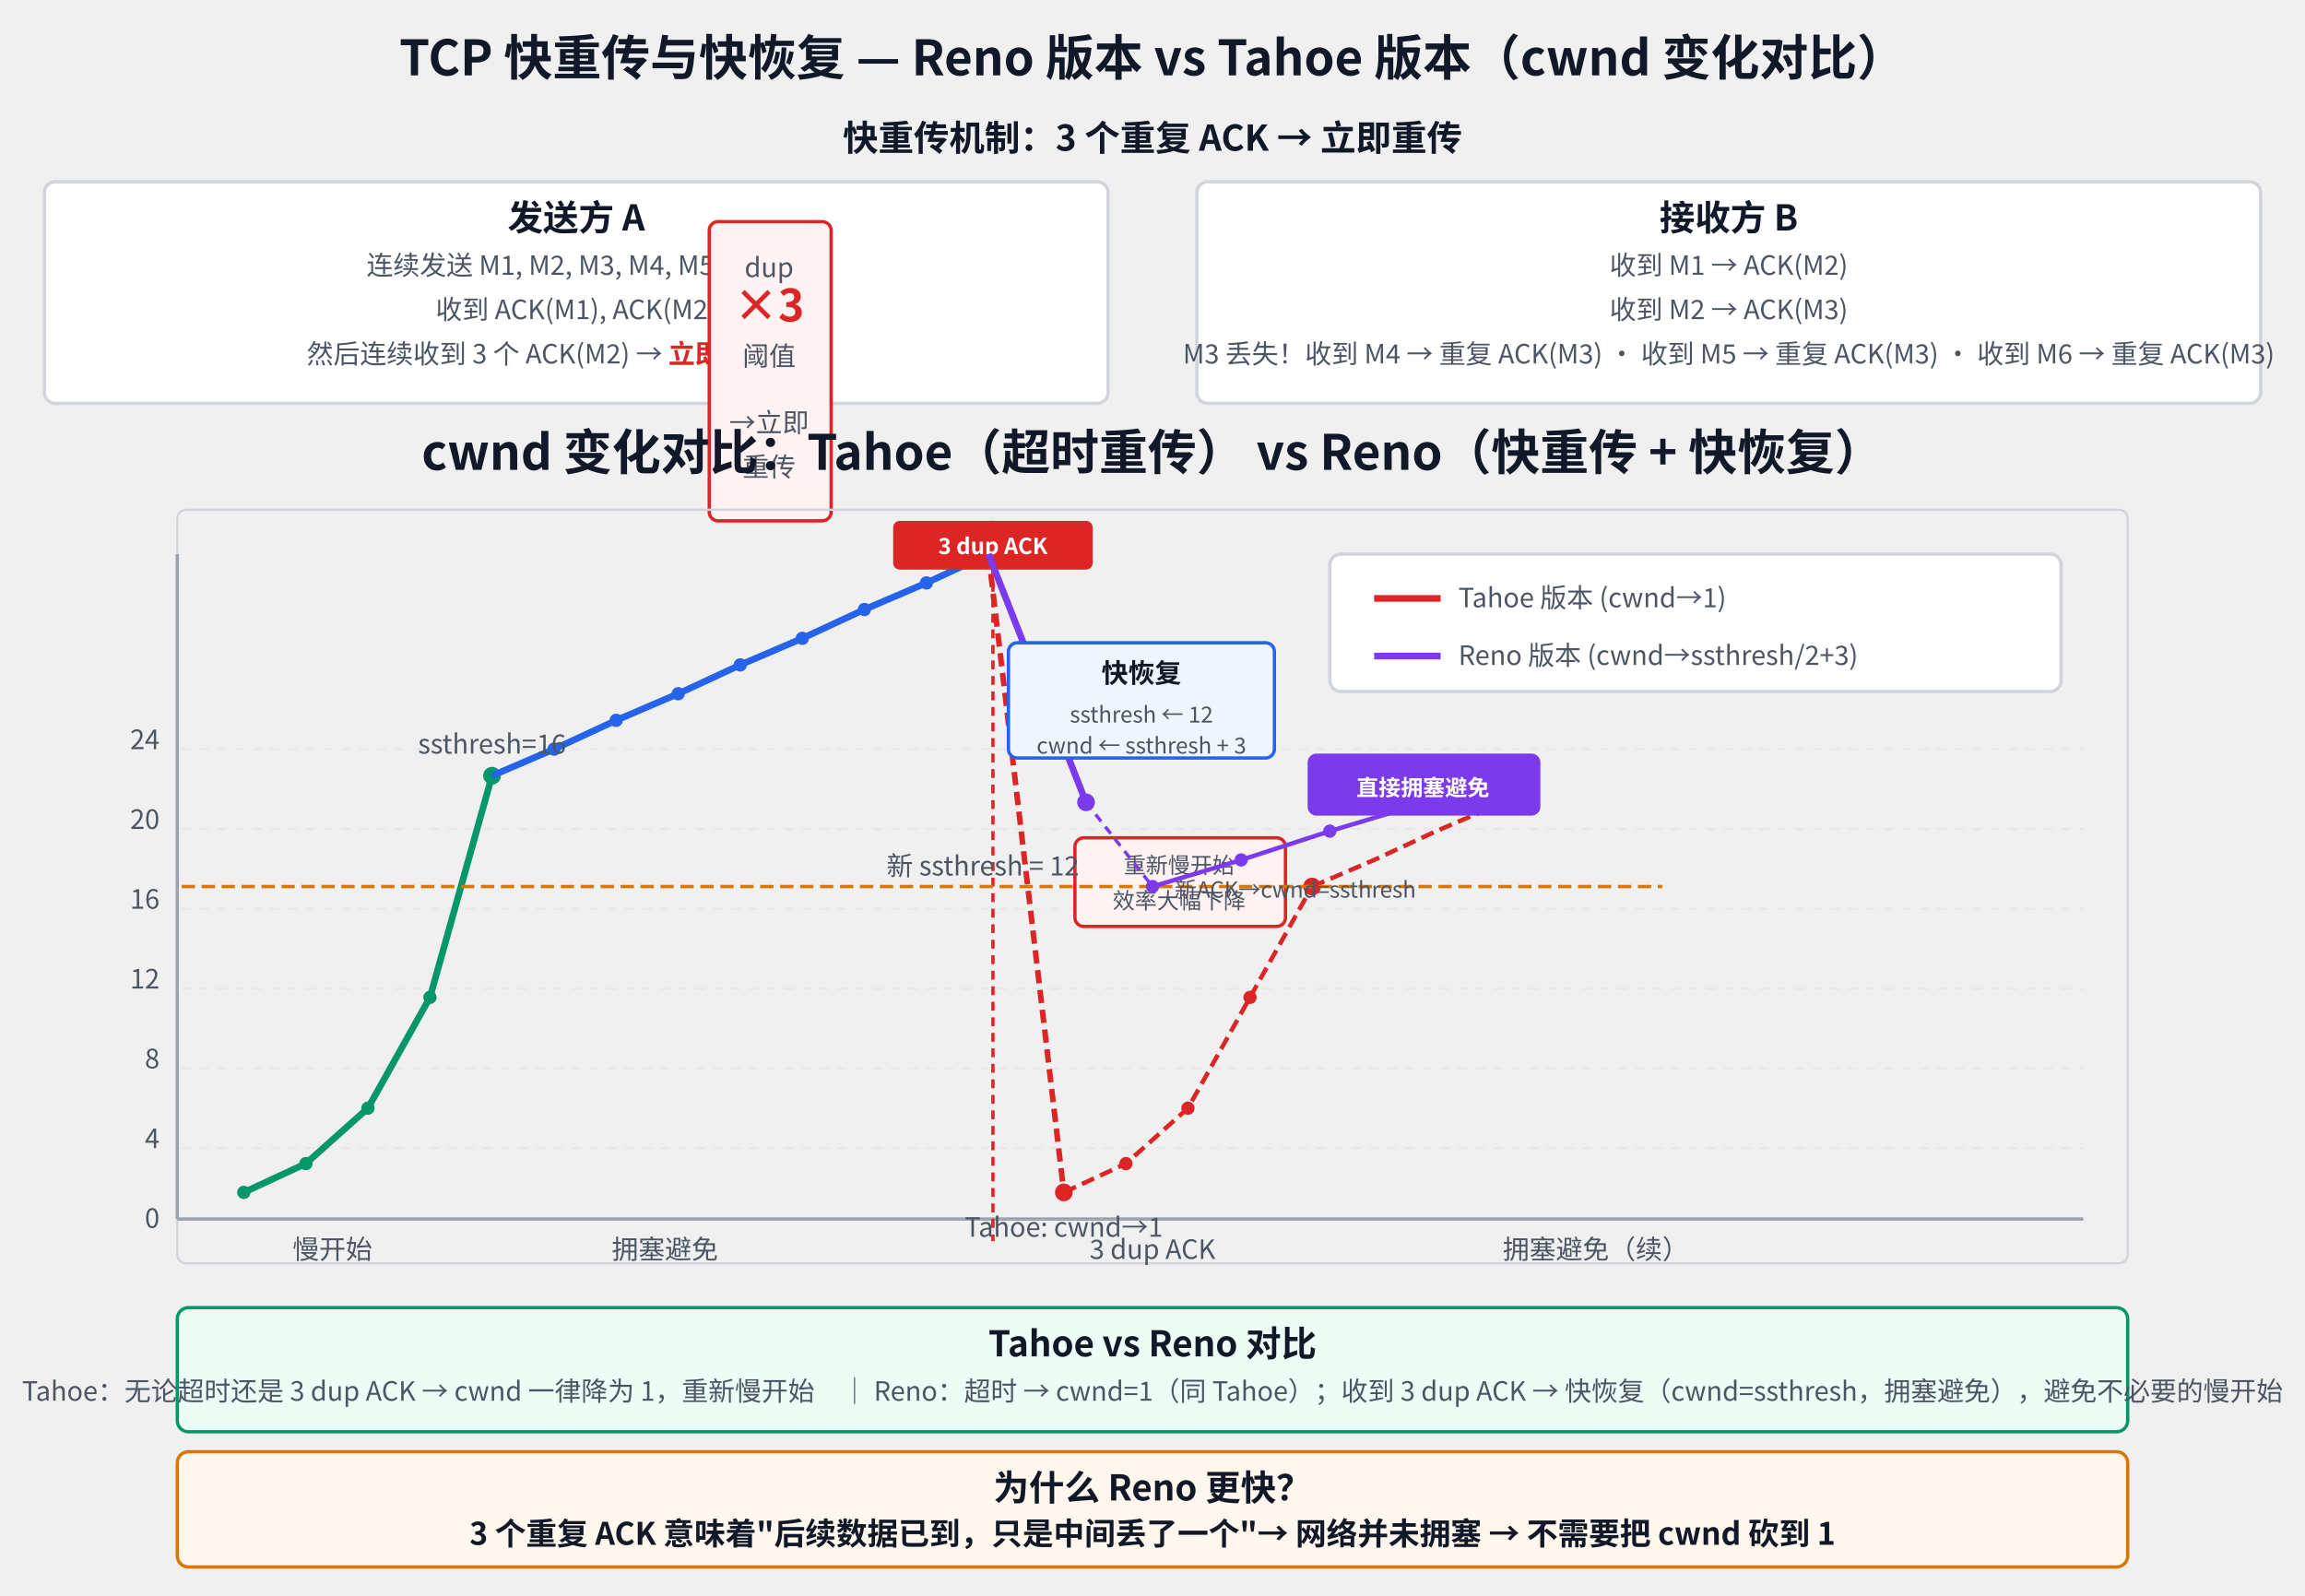
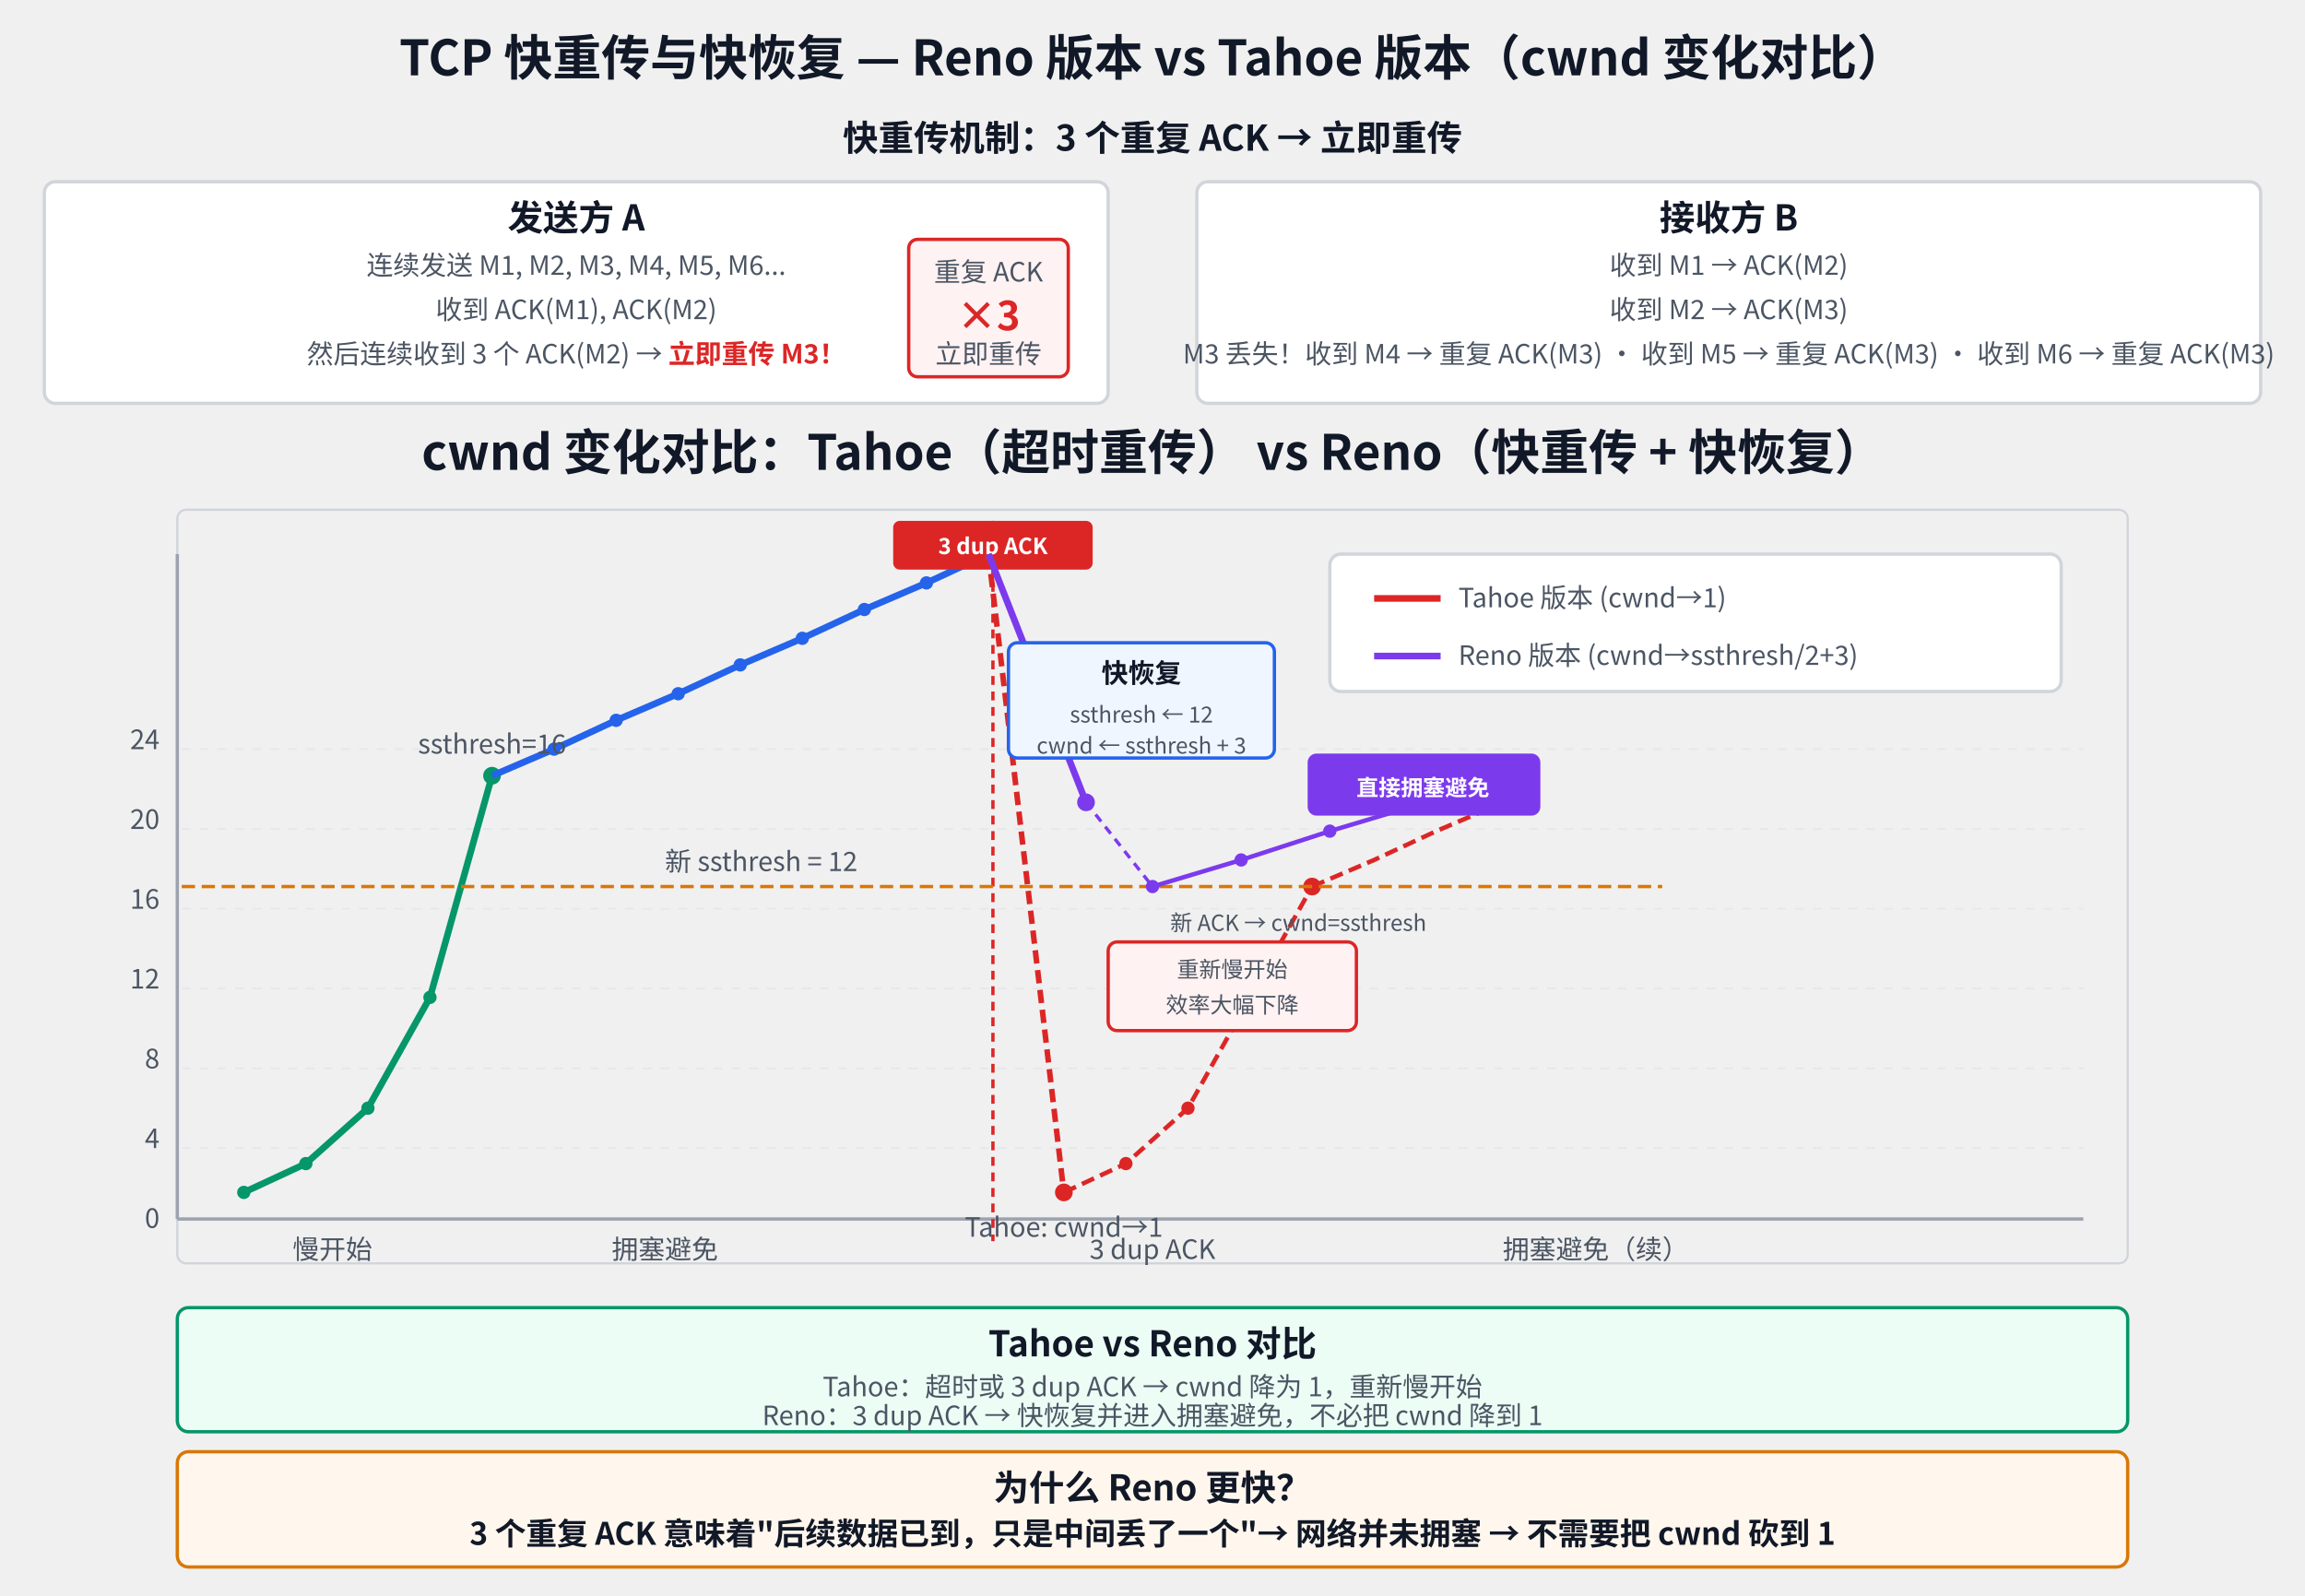
<svg xmlns="http://www.w3.org/2000/svg" width="1040" height="720" viewBox="0 0 1040 720" role="img">
  <style>/* paired-theme-canvas */
svg{background:#f8fafc}
@media(prefers-color-scheme:dark){svg{background:#0b1020}}

    :root{color-scheme:light dark}
    text{font-family:"Microsoft YaHei","Noto Sans CJK SC",Arial,sans-serif}
    .t{font-size:22px;font-weight:700;fill:#111827}
    .sh{font-size:16px;font-weight:700;fill:#111827}
    .ss{font-size:12px;fill:#4b5563}
    .sm{font-size:14px;font-weight:700;fill:#111827}
    .sw{font-size:13px;font-weight:700;fill:#fff}
    .box{fill:#fff;stroke:#d1d5db;stroke-width:1.5}
    .axis{stroke:#9ca3af;stroke-width:1.5}
    .grid{stroke:#e5e7eb;stroke-width:0.8;stroke-dasharray:4,4}
    .f-blue{fill:#eff6ff;stroke:#2563eb;stroke-width:1.5}
    .f-green{fill:#ecfdf5;stroke:#059669;stroke-width:1.5}
    .f-red{fill:#fef2f2;stroke:#dc2626;stroke-width:1.5}
    .f-amber{fill:#fff7ed;stroke:#d97706;stroke-width:1.5}
    .tag-b{fill:#2563eb}
    .tag-g{fill:#059669}
    .tag-r{fill:#dc2626}
    .tag-a{fill:#d97706}
    .tag-p{fill:#7c3aed}
    @media(prefers-color-scheme:dark){
      .t,.sh,.sm{fill:#e5e7eb}
      .ss{fill:#9ca3af}
      .box{fill:#111827;stroke:#374151}
      .axis{stroke:#4b5563}
      .grid{stroke:#1f2937}
      .f-blue{fill:#0f1d33;stroke:#1e40af}
      .f-green{fill:#0a1e14;stroke:#047857}
      .f-red{fill:#2e0a0a;stroke:#991b1b}
      .f-amber{fill:#2a1f06;stroke:#92400e}
      .tag-b{fill:#1d4ed8}
      .tag-g{fill:#047857}
      .tag-r{fill:#b91c1c}
      .tag-a{fill:#b45309}
      .tag-p{fill:#6d28d9}
    }
  </style>
  <text x="520" y="34" text-anchor="middle" class="t">TCP 快重传与快恢复 — Reno 版本 vs Tahoe 版本（cwnd 变化对比）</text>
  <text x="520" y="68" text-anchor="middle" class="sh" fill="#dc2626">快重传机制：3 个重复 ACK → 立即重传</text>
  <rect x="20" y="82" width="480" height="100" rx="5" class="box" />
  <text x="260" y="104" text-anchor="middle" class="sh" fill="#2563eb">发送方 A</text>
  <text x="260" y="124" text-anchor="middle" class="ss">连续发送 M1, M2, M3, M4, M5, M6...</text>
  <text x="260" y="144" text-anchor="middle" class="ss">收到 ACK(M1), ACK(M2)</text>
  <text x="260" y="164" text-anchor="middle" class="ss">然后连续收到 3 个 ACK(M2) → <tspan fill="#dc2626" font-weight="700">立即重传 M3！</tspan>
  </text>
  <rect x="540" y="82" width="480" height="100" rx="5" class="box" />
  <text x="780" y="104" text-anchor="middle" class="sh" fill="#059669">接收方 B</text>
  <text x="780" y="124" text-anchor="middle" class="ss">收到 M1 → ACK(M2)</text>
  <text x="780" y="144" text-anchor="middle" class="ss">收到 M2 → ACK(M3)</text>
  <text x="780" y="164" text-anchor="middle" class="ss">M3 丢失！收到 M4 → 重复 ACK(M3)  ·  收到 M5 → 重复 ACK(M3)  ·  收到 M6 → 重复 ACK(M3)</text>
-   <rect x="320" y="100" width="55" height="135" rx="4" class="f-red" stroke-width="1" />
-   <text x="347" y="125" text-anchor="middle" class="ss">dup</text>
-   <text x="347" y="145" text-anchor="middle" class="sh" style="font-size:20px;fill:#dc2626;">×3</text>
-   <text x="347" y="165" text-anchor="middle" class="ss">阈值</text>
-   <text x="347" y="195" text-anchor="middle" class="ss">→立即</text>
-   <text x="347" y="215" text-anchor="middle" class="ss">重传</text>
+   <rect x="410" y="108" width="72" height="62" rx="4" class="f-red" stroke-width="1" />
+   <text x="446" y="127" text-anchor="middle" class="ss">重复 ACK</text>
+   <text x="446" y="149" text-anchor="middle" class="sh" style="font-size:18px;fill:#dc2626;">×3</text>
+   <text x="446" y="164" text-anchor="middle" class="ss">立即重传</text>
  <text x="520" y="212" text-anchor="middle" class="t">cwnd 变化对比：Tahoe（超时重传） vs Reno（快重传 + 快恢复）</text>
  <rect x="80" y="230" width="880" height="340" rx="4" fill="none" stroke="#d1d5db" stroke-width="1" />
  <line x1="80" y1="550" x2="940" y2="550" class="axis" />
  <line x1="80" y1="250" x2="80" y2="550" class="axis" />
  <text x="72" y="554" text-anchor="end" class="ss">0</text>
  <text x="72" y="518" text-anchor="end" class="ss">4</text>
  <text x="72" y="482" text-anchor="end" class="ss">8</text>
  <text x="72" y="446" text-anchor="end" class="ss">12</text>
  <text x="72" y="410" text-anchor="end" class="ss">16</text>
  <text x="72" y="374" text-anchor="end" class="ss">20</text>
  <text x="72" y="338" text-anchor="end" class="ss">24</text>
  <line x1="82" y1="518" x2="940" y2="518" class="grid" />
  <line x1="82" y1="482" x2="940" y2="482" class="grid" />
  <line x1="82" y1="446" x2="940" y2="446" class="grid" />
  <line x1="82" y1="410" x2="940" y2="410" class="grid" />
  <line x1="82" y1="374" x2="940" y2="374" class="grid" />
  <line x1="82" y1="338" x2="940" y2="338" class="grid" />
  <text x="150" y="568" text-anchor="middle" class="ss">慢开始</text>
  <text x="300" y="568" text-anchor="middle" class="ss">拥塞避免</text>
  <text x="520" y="568" text-anchor="middle" class="ss">3 dup ACK</text>
  <text x="720" y="568" text-anchor="middle" class="ss">拥塞避免（续）</text>
  <rect x="600" y="250" width="330" height="62" rx="5" class="box" />
  <line x1="620" y1="270" x2="650" y2="270" stroke="#dc2626" stroke-width="3" />
  <text x="658" y="274" class="ss">Tahoe 版本 (cwnd→1)</text>
  <line x1="620" y1="296" x2="650" y2="296" stroke="#7c3aed" stroke-width="3" />
  <text x="658" y="300" class="ss">Reno 版本 (cwnd→ssthresh/2+3)</text>
  <polyline points="110,538 138,525 166,500 194,450 222,350" stroke="#059669" stroke-width="3" fill="none" />
  <circle cx="110" cy="538" r="3" fill="#059669" />
  <circle cx="138" cy="525" r="3" fill="#059669" />
  <circle cx="166" cy="500" r="3" fill="#059669" />
  <circle cx="194" cy="450" r="3" fill="#059669" />
  <circle cx="222" cy="350" r="4" fill="#059669" />
  <polyline points="222,350 250,338 278,325 306,313 334,300 362,288 390,275 418,263 446,250" stroke="#2563eb" stroke-width="3" fill="none" />
  <circle cx="250" cy="338" r="3" fill="#2563eb" />
  <circle cx="278" cy="325" r="3" fill="#2563eb" />
  <circle cx="306" cy="313" r="3" fill="#2563eb" />
  <circle cx="334" cy="300" r="3" fill="#2563eb" />
  <circle cx="362" cy="288" r="3" fill="#2563eb" />
  <circle cx="390" cy="275" r="3" fill="#2563eb" />
  <circle cx="418" cy="263" r="3" fill="#2563eb" />
  <circle cx="446" cy="250" r="4" fill="#2563eb" />
  <text x="222" y="340" text-anchor="middle" class="ss" fill="#d97706">ssthresh=16</text>
  <line x1="448" y1="235" x2="448" y2="560" stroke="#dc2626" stroke-width="1.5" stroke-dasharray="4,3" />
  <rect x="403" y="235" width="90" height="22" rx="3" class="tag-r" />
  <text x="448" y="250" text-anchor="middle" class="sw" style="font-size:10px;">3 dup ACK</text>
  <line x1="446" y1="250" x2="480" y2="538" stroke="#dc2626" stroke-width="2.5" stroke-dasharray="6,3" fill="none" />
  <circle cx="480" cy="538" r="4" fill="#dc2626" />
  <text x="480" y="558" text-anchor="middle" class="ss" fill="#dc2626">Tahoe: cwnd→1</text>
  <polyline points="480,538 508,525 536,500 564,450 592,400" stroke="#dc2626" stroke-width="2" fill="none" stroke-dasharray="6,3" />
  <circle cx="508" cy="525" r="3" fill="#dc2626" />
  <circle cx="536" cy="500" r="3" fill="#dc2626" />
  <circle cx="564" cy="450" r="3" fill="#dc2626" />
  <circle cx="592" cy="400" r="4" fill="#dc2626" />
  <polyline points="592,400 620,388 648,375 676,363" stroke="#dc2626" stroke-width="2" fill="none" stroke-dasharray="6,3" />
-   <rect x="485" y="378" width="95" height="40" rx="4" class="f-red" />
-   <text x="532" y="394" text-anchor="middle" class="ss" style="font-size:10px;">重新慢开始</text>
-   <text x="532" y="410" text-anchor="middle" class="ss" style="font-size:10px;">效率大幅下降</text>
+   <rect x="500" y="425" width="112" height="40" rx="4" class="f-red" />
+   <text x="556" y="441" text-anchor="middle" class="ss" style="font-size:10px;">重新慢开始</text>
+   <text x="556" y="457" text-anchor="middle" class="ss" style="font-size:10px;">效率大幅下降</text>
  <line x1="82" y1="400" x2="750" y2="400" stroke="#d97706" stroke-width="1.5" stroke-dasharray="6,3" />
-   <text x="400" y="395" class="ss" fill="#d97706">新 ssthresh = 12</text>
+   <text x="300" y="393" class="ss" fill="#d97706">新 ssthresh = 12</text>
  <line x1="446" y1="250" x2="490" y2="362" stroke="#7c3aed" stroke-width="3" fill="none" />
  <rect x="455" y="290" width="120" height="52" rx="4" class="f-blue" />
  <text x="515" y="308" text-anchor="middle" class="sh" fill="#7c3aed" style="font-size:12px;">快恢复</text>
  <text x="515" y="326" text-anchor="middle" class="ss" style="font-size:10px;">ssthresh ← 12</text>
  <text x="515" y="340" text-anchor="middle" class="ss" style="font-size:10px;">cwnd ← ssthresh + 3</text>
  <circle cx="490" cy="362" r="4" fill="#7c3aed" />
  <line x1="490" y1="362" x2="520" y2="400" stroke="#7c3aed" stroke-width="1.5" stroke-dasharray="4,3" fill="none" />
-   <text x="530" y="405" class="ss" fill="#7c3aed" style="font-size:10px;">新ACK→cwnd=ssthresh</text>
+   <text x="528" y="420" class="ss" fill="#7c3aed" style="font-size:10px;">新 ACK → cwnd=ssthresh</text>
  <polyline points="520,400 560,388 600,375 640,363 680,350" stroke="#7c3aed" stroke-width="2" fill="none" />
  <circle cx="520" cy="400" r="3" fill="#7c3aed" />
  <circle cx="560" cy="388" r="3" fill="#7c3aed" />
  <circle cx="600" cy="375" r="3" fill="#7c3aed" />
  <circle cx="640" cy="363" r="3" fill="#7c3aed" />
  <circle cx="680" cy="350" r="3" fill="#7c3aed" />
  <rect x="590" y="340" width="105" height="28" rx="4" class="tag-p" />
  <text x="642" y="359" text-anchor="middle" class="sw" style="font-size:10px;">直接拥塞避免</text>
  <rect x="80" y="590" width="880" height="56" rx="5" class="f-green" />
  <text x="520" y="612" text-anchor="middle" class="sh" fill="#065f46">Tahoe vs Reno 对比</text>
-   <text x="520" y="632" text-anchor="middle" class="ss">
-     Tahoe：无论超时还是 3 dup ACK → cwnd 一律降为 1，重新慢开始　｜
-     Reno：超时 → cwnd=1（同 Tahoe）；收到 3 dup ACK → 快恢复（cwnd=ssthresh，拥塞避免），避免不必要的慢开始
-   </text>
+   <text x="520" y="630" text-anchor="middle" class="ss">Tahoe：超时或 3 dup ACK → cwnd 降为 1，重新慢开始</text>
+   <text x="520" y="643" text-anchor="middle" class="ss">Reno：3 dup ACK → 快恢复并进入拥塞避免，不必把 cwnd 降到 1</text>
  <rect x="80" y="655" width="880" height="52" rx="5" class="f-amber" />
  <text x="520" y="677" text-anchor="middle" class="sh" fill="#92400e">为什么 Reno 更快？</text>
  <text x="520" y="697" text-anchor="middle" class="sm">3 个重复 ACK 意味着"后续数据已到，只是中间丢了一个"→ 网络并未拥塞 → 不需要把 cwnd 砍到 1</text>
</svg>
